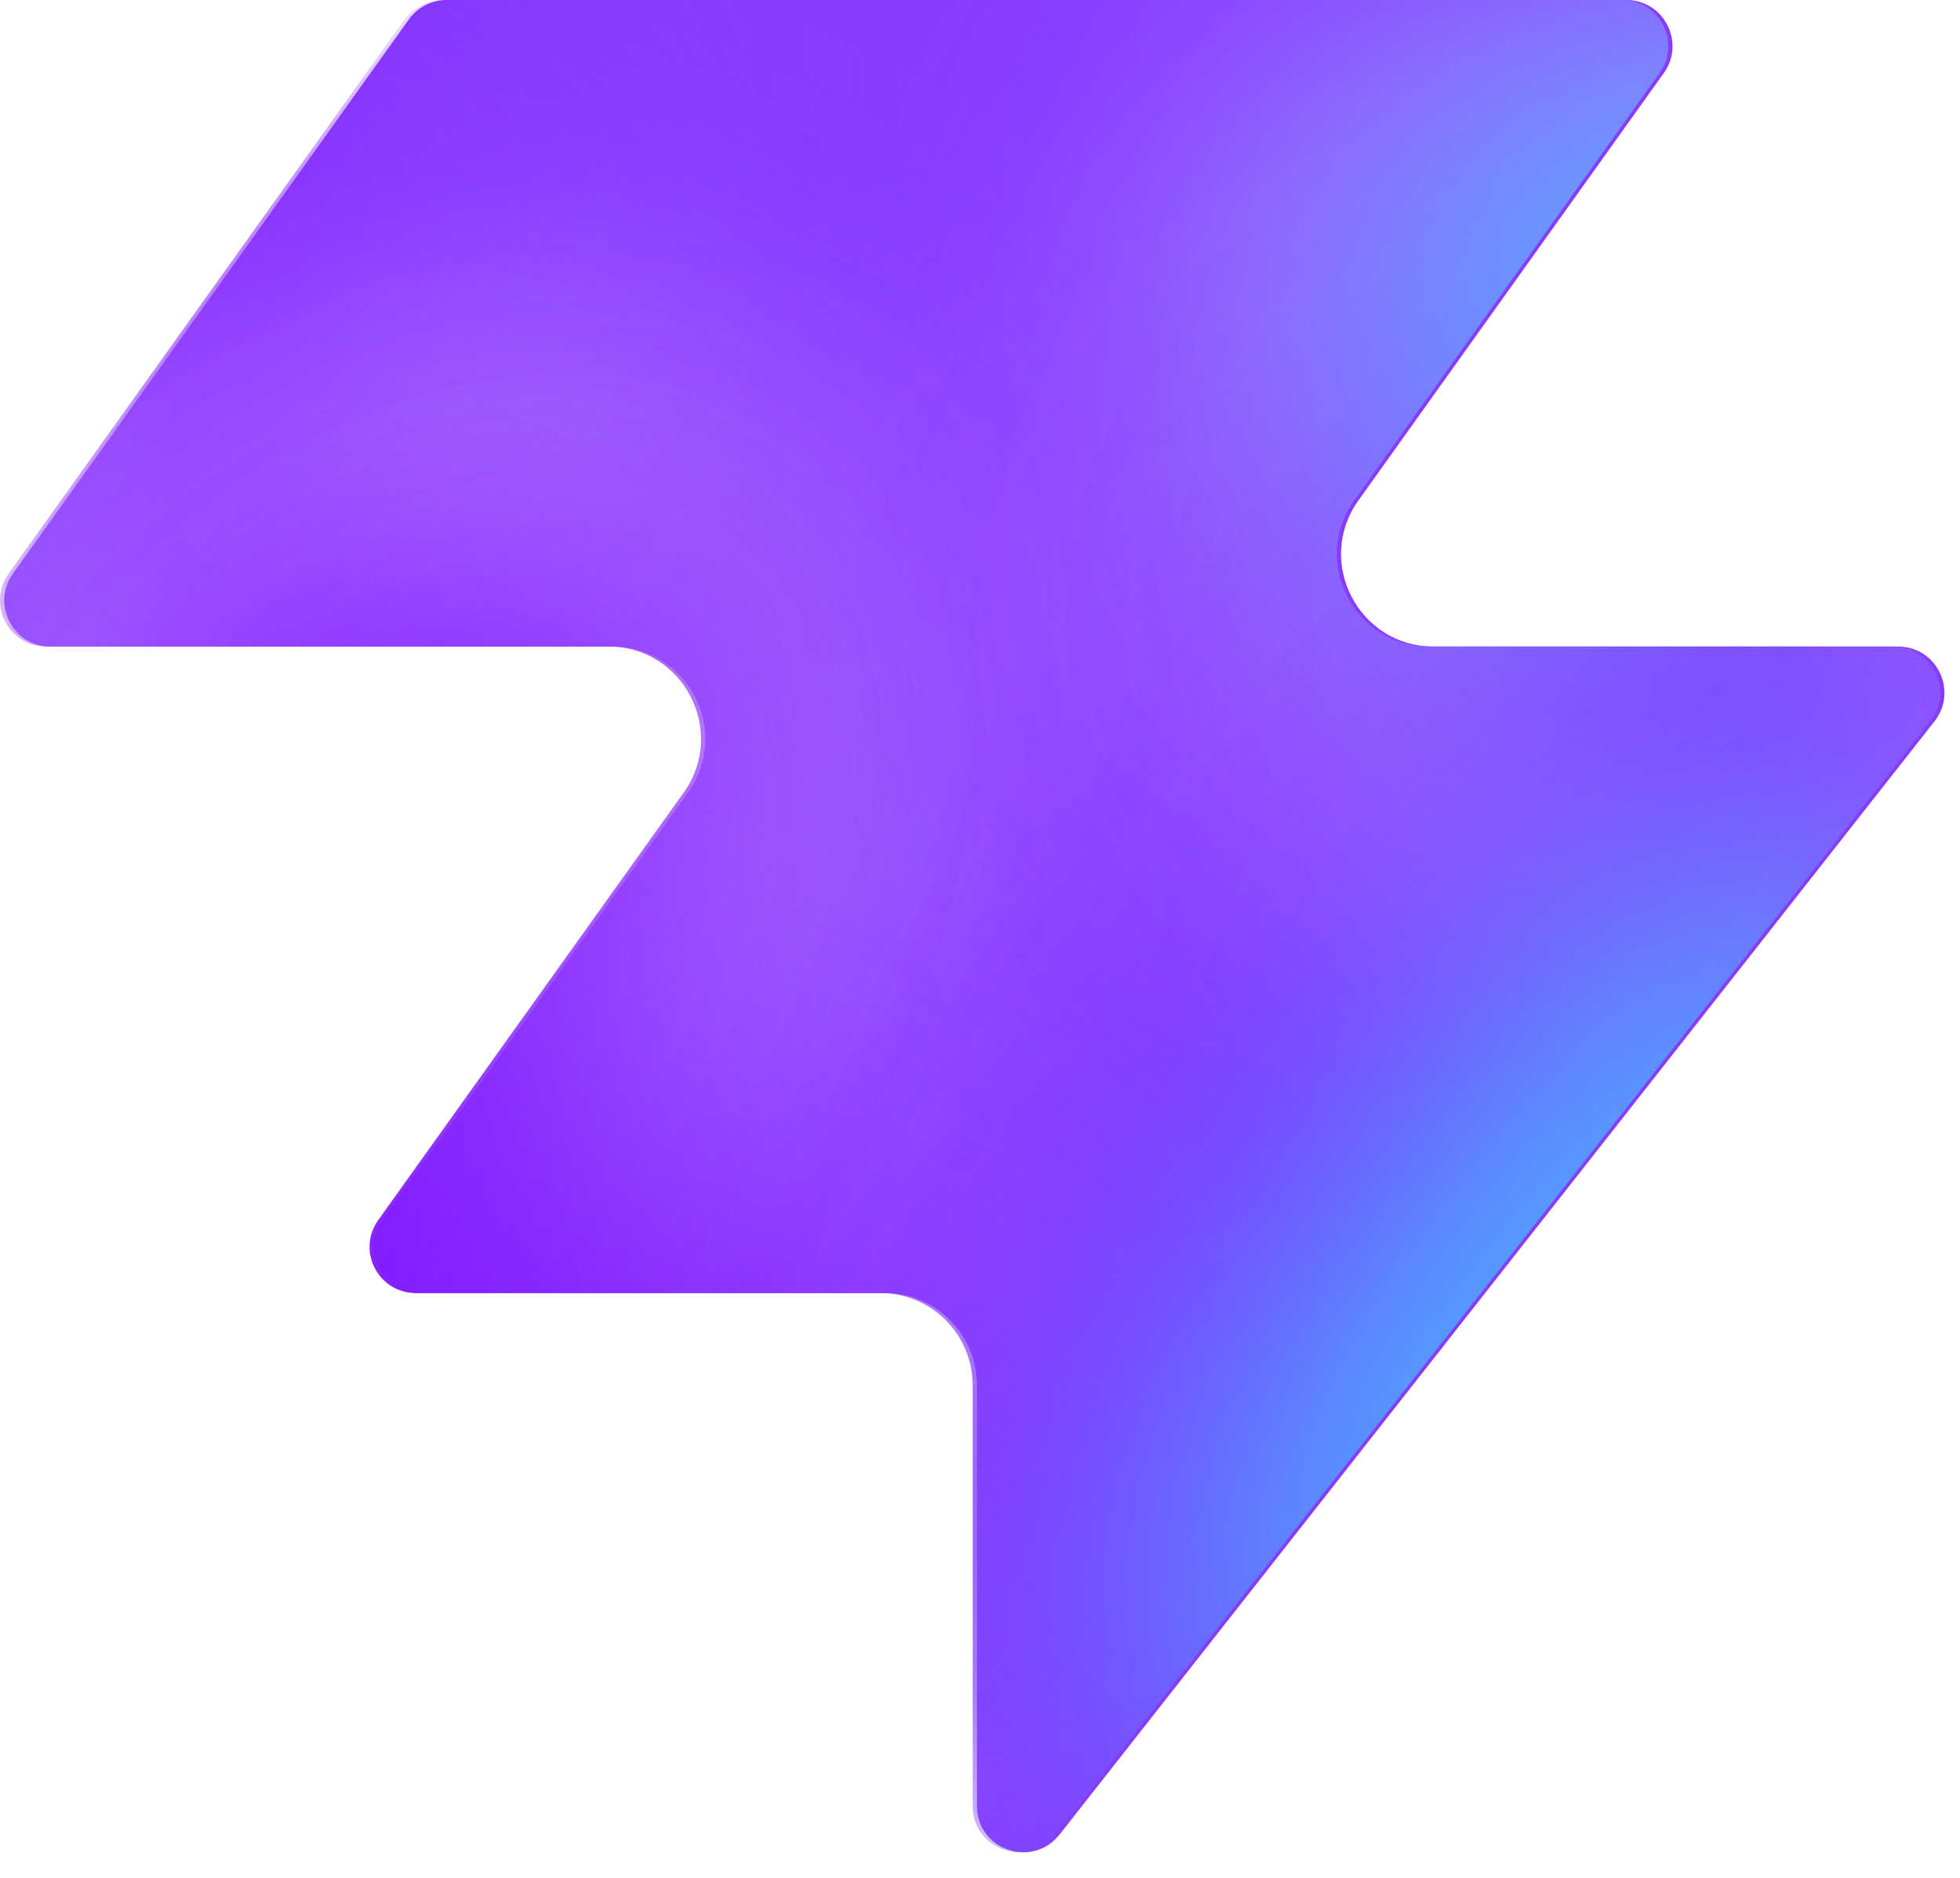
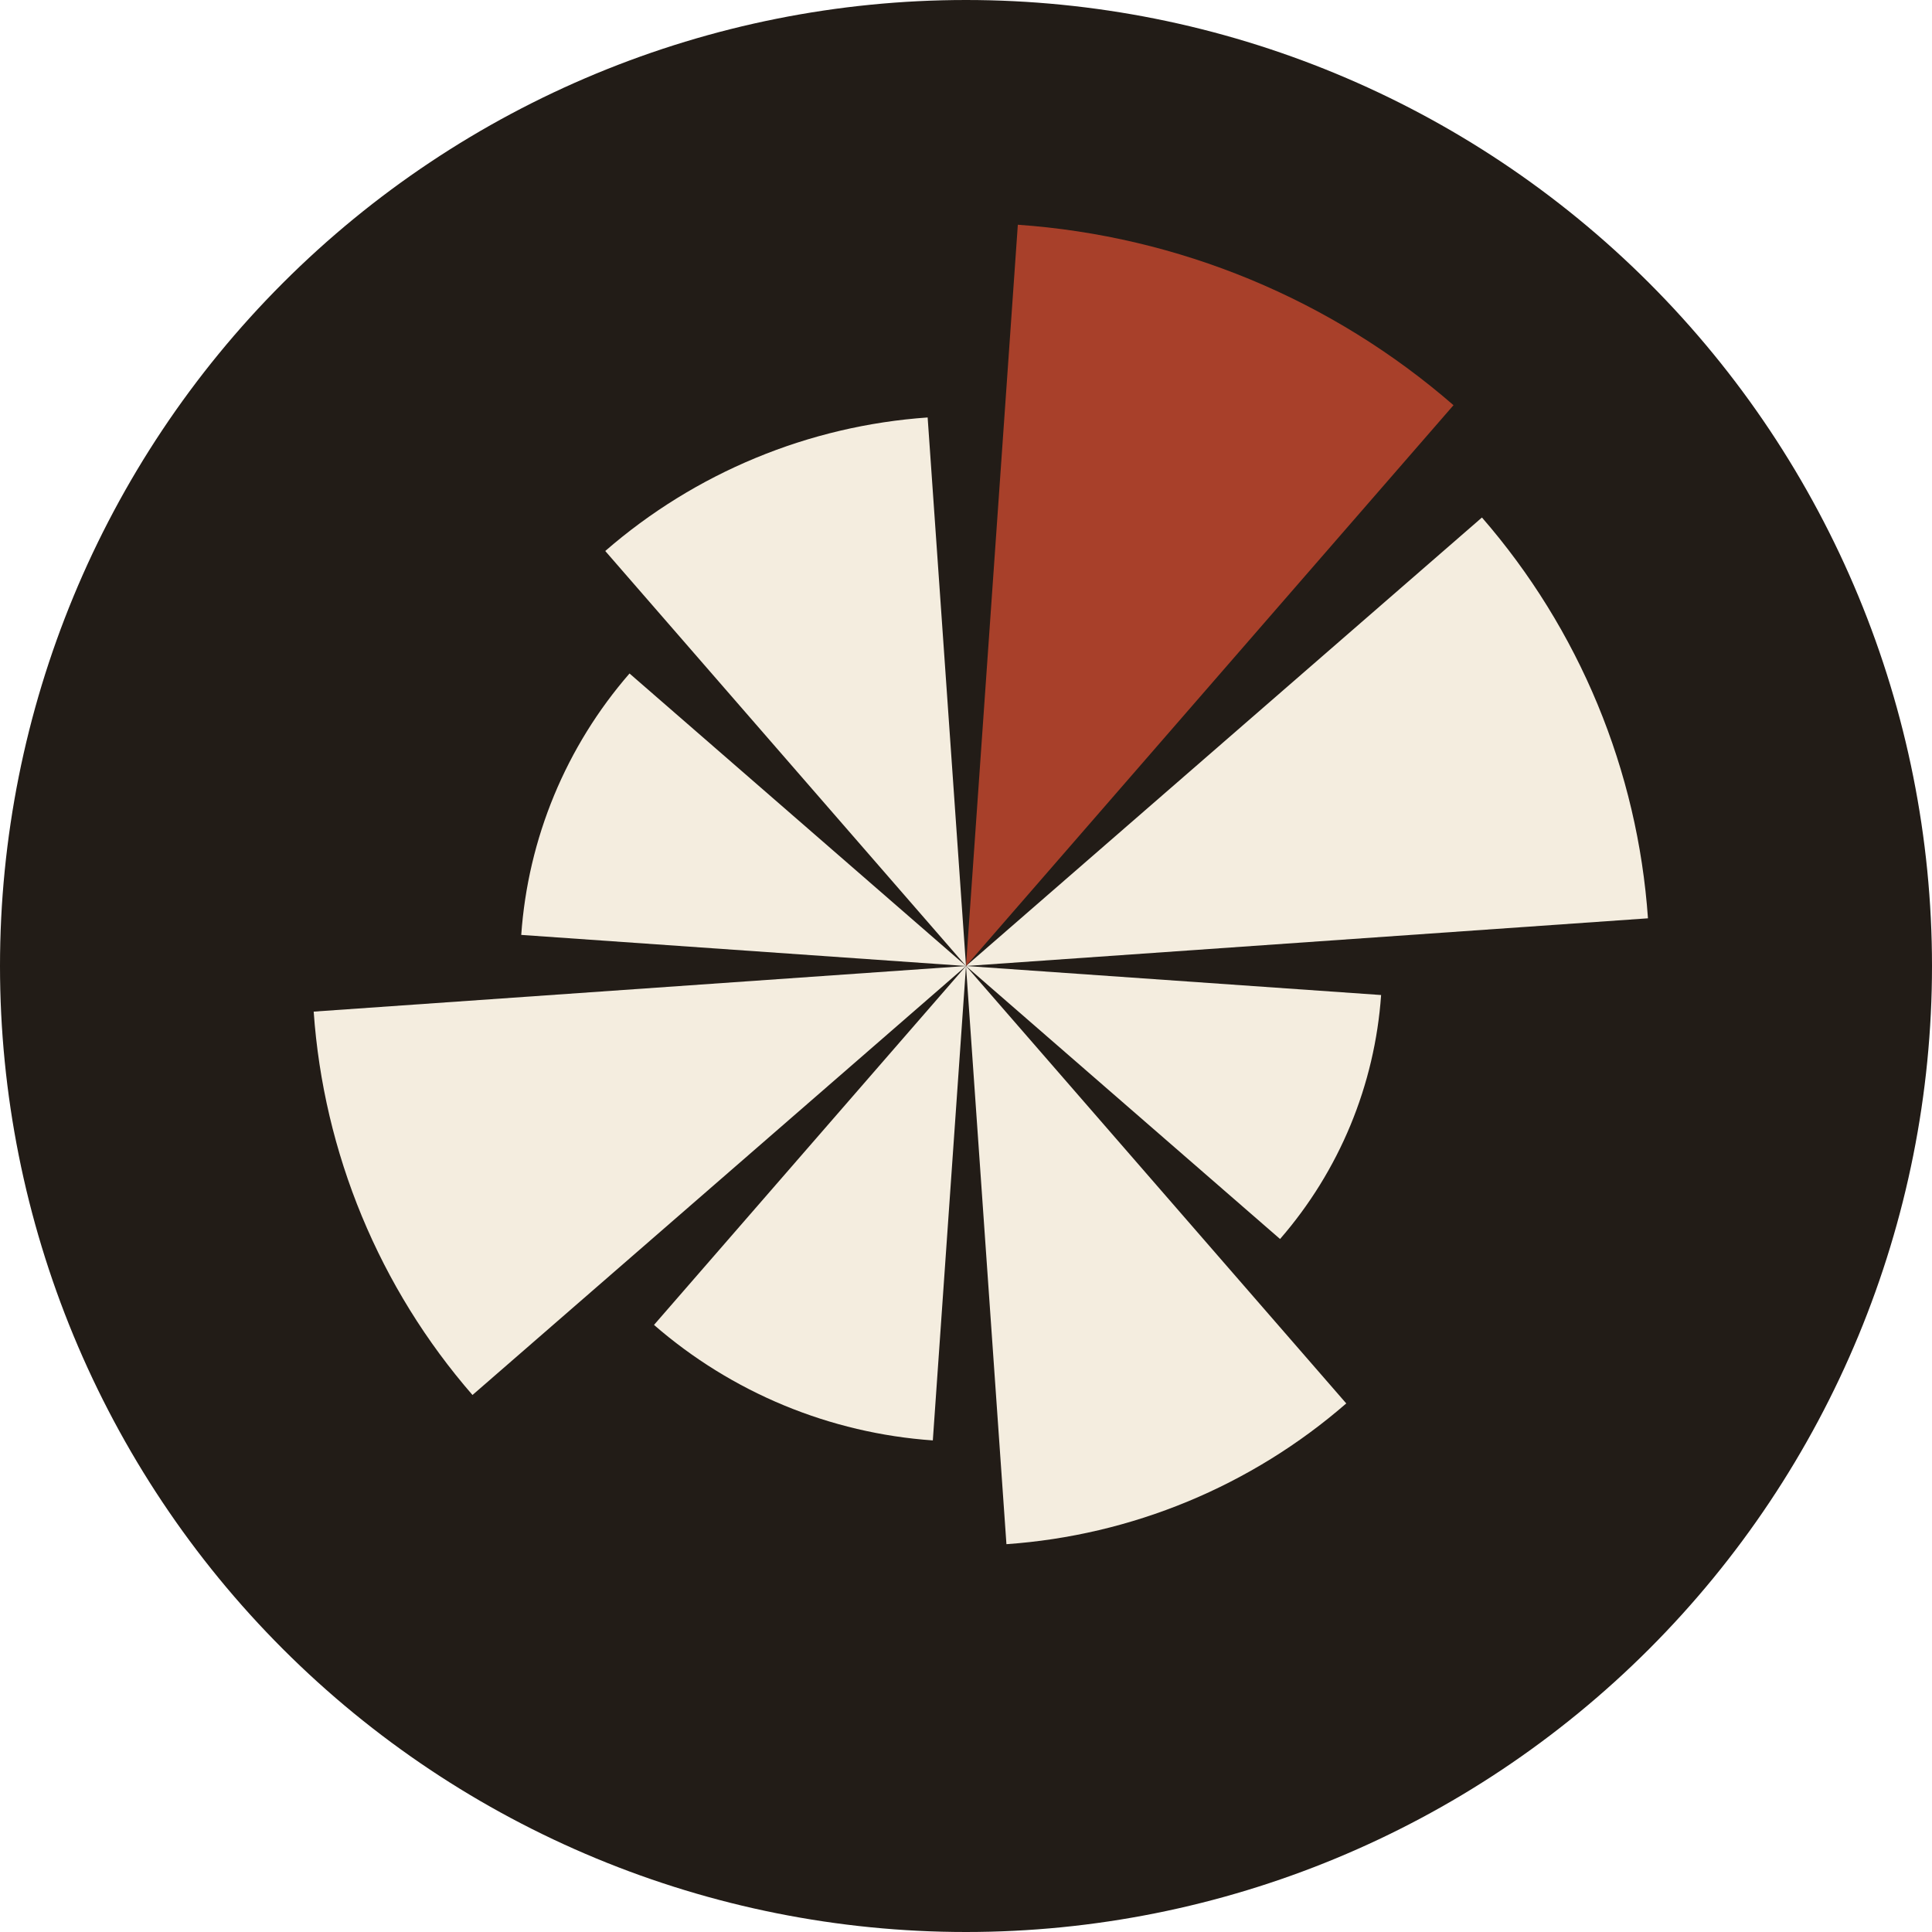
- <svg xmlns="http://www.w3.org/2000/svg" width="48" height="46" fill="none" viewBox="0 0 48 46">
-   <path fill="#863bff" d="M25.946 44.938c-.664.845-2.021.375-2.021-.698V33.937a2.26 2.26 0 0 0-2.262-2.262H10.287c-.92 0-1.456-1.04-.92-1.788l7.48-10.471c1.07-1.497 0-3.578-1.842-3.578H1.237c-.92 0-1.456-1.04-.92-1.788L10.013.474c.214-.297.556-.474.92-.474h28.894c.92 0 1.456 1.04.92 1.788l-7.48 10.471c-1.07 1.498 0 3.579 1.842 3.579h11.377c.943 0 1.473 1.088.89 1.83L25.947 44.94z" style="fill:#863bff;fill:color(display-p3 .525 .23 1);fill-opacity:1" />
-   <mask id="a" width="48" height="46" x="0" y="0" maskUnits="userSpaceOnUse" style="mask-type:alpha">
-     <path fill="#000" d="M25.842 44.938c-.664.844-2.021.375-2.021-.698V33.937a2.26 2.26 0 0 0-2.262-2.262H10.183c-.92 0-1.456-1.04-.92-1.788l7.48-10.471c1.07-1.498 0-3.579-1.842-3.579H1.133c-.92 0-1.456-1.04-.92-1.787L9.91.473c.214-.297.556-.474.92-.474h28.894c.92 0 1.456 1.04.92 1.788l-7.48 10.471c-1.07 1.498 0 3.578 1.842 3.578h11.377c.943 0 1.473 1.088.89 1.832L25.843 44.94z" style="fill:#000;fill-opacity:1" />
-   </mask>
-   <g mask="url(#a)">
-     <g filter="url(#b)">
-       <ellipse cx="5.508" cy="14.704" fill="#ede6ff" rx="5.508" ry="14.704" style="fill:#ede6ff;fill:color(display-p3 .927 .903 1);fill-opacity:1" transform="matrix(.00324 1 1 -.00324 -4.47 31.516)" />
+ <svg xmlns="http://www.w3.org/2000/svg" width="166.32pt" height="166.32pt" viewBox="0 0 166.32 166.32" version="1.1">
+   <defs>
+     <style type="text/css">*{stroke-linejoin: round; stroke-linecap: butt}</style>
+   </defs>
+   <g id="figure_1">
+     <g id="patch_1">
+       <path d="M 0 166.32  L 166.32 166.32  L 166.32 0  L 0 0  L 0 166.32  z " style="fill: none" />
    </g>
-     <g filter="url(#c)">
-       <ellipse cx="10.399" cy="29.851" fill="#ede6ff" rx="10.399" ry="29.851" style="fill:#ede6ff;fill:color(display-p3 .927 .903 1);fill-opacity:1" transform="matrix(.00324 1 1 -.00324 -39.328 7.883)" />
-     </g>
-     <g filter="url(#d)">
-       <ellipse cx="5.508" cy="30.487" fill="#7e14ff" rx="5.508" ry="30.487" style="fill:#7e14ff;fill:color(display-p3 .492 .077 1);fill-opacity:1" transform="rotate(89.814 -25.913 -14.639)scale(1 -1)" />
-     </g>
-     <g filter="url(#e)">
-       <ellipse cx="5.508" cy="30.599" fill="#7e14ff" rx="5.508" ry="30.599" style="fill:#7e14ff;fill:color(display-p3 .492 .077 1);fill-opacity:1" transform="rotate(89.814 -32.644 -3.334)scale(1 -1)" />
-     </g>
-     <g filter="url(#f)">
-       <ellipse cx="5.508" cy="30.599" fill="#7e14ff" rx="5.508" ry="30.599" style="fill:#7e14ff;fill:color(display-p3 .492 .077 1);fill-opacity:1" transform="matrix(.00324 1 1 -.00324 -34.34 30.47)" />
-     </g>
-     <g filter="url(#g)">
-       <ellipse cx="14.072" cy="22.078" fill="#ede6ff" rx="14.072" ry="22.078" style="fill:#ede6ff;fill:color(display-p3 .927 .903 1);fill-opacity:1" transform="rotate(93.35 24.506 48.493)scale(-1 1)" />
-     </g>
-     <g filter="url(#h)">
-       <ellipse cx="3.47" cy="21.501" fill="#7e14ff" rx="3.47" ry="21.501" style="fill:#7e14ff;fill:color(display-p3 .492 .077 1);fill-opacity:1" transform="rotate(89.009 28.708 47.59)scale(-1 1)" />
-     </g>
-     <g filter="url(#i)">
-       <ellipse cx="3.47" cy="21.501" fill="#7e14ff" rx="3.47" ry="21.501" style="fill:#7e14ff;fill:color(display-p3 .492 .077 1);fill-opacity:1" transform="rotate(89.009 28.708 47.59)scale(-1 1)" />
-     </g>
-     <g filter="url(#j)">
-       <ellipse cx=".387" cy="8.972" fill="#7e14ff" rx="4.407" ry="29.108" style="fill:#7e14ff;fill:color(display-p3 .492 .077 1);fill-opacity:1" transform="rotate(39.51 .387 8.972)" />
-     </g>
-     <g filter="url(#k)">
-       <ellipse cx="47.523" cy="-6.092" fill="#7e14ff" rx="4.407" ry="29.108" style="fill:#7e14ff;fill:color(display-p3 .492 .077 1);fill-opacity:1" transform="rotate(37.892 47.523 -6.092)" />
-     </g>
-     <g filter="url(#l)">
-       <ellipse cx="41.412" cy="6.333" fill="#47bfff" rx="5.971" ry="9.665" style="fill:#47bfff;fill:color(display-p3 .28 .748 1);fill-opacity:1" transform="rotate(37.892 41.412 6.333)" />
-     </g>
-     <g filter="url(#m)">
-       <ellipse cx="-1.879" cy="38.332" fill="#7e14ff" rx="4.407" ry="29.108" style="fill:#7e14ff;fill:color(display-p3 .492 .077 1);fill-opacity:1" transform="rotate(37.892 -1.88 38.332)" />
-     </g>
-     <g filter="url(#n)">
-       <ellipse cx="-1.879" cy="38.332" fill="#7e14ff" rx="4.407" ry="29.108" style="fill:#7e14ff;fill:color(display-p3 .492 .077 1);fill-opacity:1" transform="rotate(37.892 -1.88 38.332)" />
-     </g>
-     <g filter="url(#o)">
-       <ellipse cx="35.651" cy="29.907" fill="#7e14ff" rx="4.407" ry="29.108" style="fill:#7e14ff;fill:color(display-p3 .492 .077 1);fill-opacity:1" transform="rotate(37.892 35.651 29.907)" />
-     </g>
-     <g filter="url(#p)">
-       <ellipse cx="38.418" cy="32.4" fill="#47bfff" rx="5.971" ry="15.297" style="fill:#47bfff;fill:color(display-p3 .28 .748 1);fill-opacity:1" transform="rotate(37.892 38.418 32.4)" />
+     <g id="axes_1">
+       <g id="patch_2">
+         <path d="M 83.16 166.32  C 105.214 166.32 126.368 157.558 141.963 141.963  C 157.558 126.368 166.32 105.214 166.32 83.16  C 166.32 61.106 157.558 39.952 141.963 24.357  C 126.368 8.762 105.214 -0 83.16 -0  C 61.106 -0 39.952 8.762 24.357 24.357  C 8.762 39.952 0 61.106 0 83.16  C 0 105.214 8.762 126.368 24.357 141.963  C 39.952 157.558 61.106 166.32 83.16 166.32  z " clip-path="url(#p170ee45de9)" style="fill: #221c17" />
+       </g>
+       <g id="patch_3">
+         <path d="M 79.858 35.938  C 74.764 36.294 69.762 37.472 65.045 39.426  C 60.328 41.38 55.957 44.084 52.104 47.434  L 83.16 83.16  z " clip-path="url(#p170ee45de9)" style="fill: #f4eddf" />
+       </g>
+       <g id="patch_4">
+         <path d="M 54.193 57.979  C 51.477 61.104 49.284 64.647 47.7 68.472  C 46.116 72.297 45.161 76.353 44.872 80.483  L 83.16 83.16  z " clip-path="url(#p170ee45de9)" style="fill: #f4eddf" />
+       </g>
+       <g id="patch_5">
+         <path d="M 27.004 87.087  C 27.428 93.144 28.829 99.093 31.152 104.702  C 33.476 110.312 36.692 115.509 40.675 120.091  L 83.16 83.16  z " clip-path="url(#p170ee45de9)" style="fill: #f4eddf" />
+       </g>
+       <g id="patch_6">
+         <path d="M 56.301 114.058  C 59.633 116.955 63.413 119.294 67.493 120.984  C 71.573 122.674 75.899 123.693 80.304 124.001  L 83.16 83.16  z " clip-path="url(#p170ee45de9)" style="fill: #f4eddf" />
+       </g>
+       <g id="patch_7">
+         <path d="M 86.641 132.934  C 92.009 132.559 97.282 131.317 102.254 129.258  C 107.227 127.198 111.833 124.348 115.895 120.817  L 83.16 83.16  z " clip-path="url(#p170ee45de9)" style="fill: #f4eddf" />
+       </g>
+       <g id="patch_8">
+         <path d="M 110.196 106.662  C 112.731 103.746 114.777 100.439 116.256 96.869  C 117.735 93.299 118.626 89.513 118.896 85.659  L 83.16 83.16  z " clip-path="url(#p170ee45de9)" style="fill: #f4eddf" />
+       </g>
+       <g id="patch_9">
+         <path d="M 141.868 79.055  C 141.426 72.722 139.961 66.503 137.532 60.638  C 135.103 54.774 131.741 49.341 127.576 44.55  L 83.16 83.16  z " clip-path="url(#p170ee45de9)" style="fill: #f4eddf" />
+       </g>
+       <g id="patch_10">
+         <path d="M 125.128 34.882  C 119.92 30.355 114.015 26.701 107.64 24.06  C 101.265 21.42 94.505 19.828 87.622 19.347  L 83.16 83.16  z " clip-path="url(#p170ee45de9)" style="fill: #a8402a" />
+       </g>
    </g>
  </g>
  <defs>
-     <filter id="b" width="60.045" height="41.654" x="-19.77" y="16.149" color-interpolation-filters="sRGB" filterUnits="userSpaceOnUse">
-       <feFlood flood-opacity="0" result="BackgroundImageFix" />
-       <feBlend in="SourceGraphic" in2="BackgroundImageFix" result="shape" />
-       <feGaussianBlur result="effect1_foregroundBlur_2002_17158" stdDeviation="7.659" />
-     </filter>
-     <filter id="c" width="90.34" height="51.437" x="-54.613" y="-7.533" color-interpolation-filters="sRGB" filterUnits="userSpaceOnUse">
-       <feFlood flood-opacity="0" result="BackgroundImageFix" />
-       <feBlend in="SourceGraphic" in2="BackgroundImageFix" result="shape" />
-       <feGaussianBlur result="effect1_foregroundBlur_2002_17158" stdDeviation="7.659" />
-     </filter>
-     <filter id="d" width="79.355" height="29.4" x="-49.64" y="2.03" color-interpolation-filters="sRGB" filterUnits="userSpaceOnUse">
-       <feFlood flood-opacity="0" result="BackgroundImageFix" />
-       <feBlend in="SourceGraphic" in2="BackgroundImageFix" result="shape" />
-       <feGaussianBlur result="effect1_foregroundBlur_2002_17158" stdDeviation="4.596" />
-     </filter>
-     <filter id="e" width="79.579" height="29.4" x="-45.045" y="20.029" color-interpolation-filters="sRGB" filterUnits="userSpaceOnUse">
-       <feFlood flood-opacity="0" result="BackgroundImageFix" />
-       <feBlend in="SourceGraphic" in2="BackgroundImageFix" result="shape" />
-       <feGaussianBlur result="effect1_foregroundBlur_2002_17158" stdDeviation="4.596" />
-     </filter>
-     <filter id="f" width="79.579" height="29.4" x="-43.513" y="21.178" color-interpolation-filters="sRGB" filterUnits="userSpaceOnUse">
-       <feFlood flood-opacity="0" result="BackgroundImageFix" />
-       <feBlend in="SourceGraphic" in2="BackgroundImageFix" result="shape" />
-       <feGaussianBlur result="effect1_foregroundBlur_2002_17158" stdDeviation="4.596" />
-     </filter>
-     <filter id="g" width="74.749" height="58.852" x="15.756" y="-17.901" color-interpolation-filters="sRGB" filterUnits="userSpaceOnUse">
-       <feFlood flood-opacity="0" result="BackgroundImageFix" />
-       <feBlend in="SourceGraphic" in2="BackgroundImageFix" result="shape" />
-       <feGaussianBlur result="effect1_foregroundBlur_2002_17158" stdDeviation="7.659" />
-     </filter>
-     <filter id="h" width="61.377" height="25.362" x="23.548" y="2.284" color-interpolation-filters="sRGB" filterUnits="userSpaceOnUse">
-       <feFlood flood-opacity="0" result="BackgroundImageFix" />
-       <feBlend in="SourceGraphic" in2="BackgroundImageFix" result="shape" />
-       <feGaussianBlur result="effect1_foregroundBlur_2002_17158" stdDeviation="4.596" />
-     </filter>
-     <filter id="i" width="61.377" height="25.362" x="23.548" y="2.284" color-interpolation-filters="sRGB" filterUnits="userSpaceOnUse">
-       <feFlood flood-opacity="0" result="BackgroundImageFix" />
-       <feBlend in="SourceGraphic" in2="BackgroundImageFix" result="shape" />
-       <feGaussianBlur result="effect1_foregroundBlur_2002_17158" stdDeviation="4.596" />
-     </filter>
-     <filter id="j" width="56.045" height="63.649" x="-27.636" y="-22.853" color-interpolation-filters="sRGB" filterUnits="userSpaceOnUse">
-       <feFlood flood-opacity="0" result="BackgroundImageFix" />
-       <feBlend in="SourceGraphic" in2="BackgroundImageFix" result="shape" />
-       <feGaussianBlur result="effect1_foregroundBlur_2002_17158" stdDeviation="4.596" />
-     </filter>
-     <filter id="k" width="54.814" height="64.646" x="20.116" y="-38.415" color-interpolation-filters="sRGB" filterUnits="userSpaceOnUse">
-       <feFlood flood-opacity="0" result="BackgroundImageFix" />
-       <feBlend in="SourceGraphic" in2="BackgroundImageFix" result="shape" />
-       <feGaussianBlur result="effect1_foregroundBlur_2002_17158" stdDeviation="4.596" />
-     </filter>
-     <filter id="l" width="33.541" height="35.313" x="24.641" y="-11.323" color-interpolation-filters="sRGB" filterUnits="userSpaceOnUse">
-       <feFlood flood-opacity="0" result="BackgroundImageFix" />
-       <feBlend in="SourceGraphic" in2="BackgroundImageFix" result="shape" />
-       <feGaussianBlur result="effect1_foregroundBlur_2002_17158" stdDeviation="4.596" />
-     </filter>
-     <filter id="m" width="54.814" height="64.646" x="-29.286" y="6.009" color-interpolation-filters="sRGB" filterUnits="userSpaceOnUse">
-       <feFlood flood-opacity="0" result="BackgroundImageFix" />
-       <feBlend in="SourceGraphic" in2="BackgroundImageFix" result="shape" />
-       <feGaussianBlur result="effect1_foregroundBlur_2002_17158" stdDeviation="4.596" />
-     </filter>
-     <filter id="n" width="54.814" height="64.646" x="-29.286" y="6.009" color-interpolation-filters="sRGB" filterUnits="userSpaceOnUse">
-       <feFlood flood-opacity="0" result="BackgroundImageFix" />
-       <feBlend in="SourceGraphic" in2="BackgroundImageFix" result="shape" />
-       <feGaussianBlur result="effect1_foregroundBlur_2002_17158" stdDeviation="4.596" />
-     </filter>
-     <filter id="o" width="54.814" height="64.646" x="8.244" y="-2.416" color-interpolation-filters="sRGB" filterUnits="userSpaceOnUse">
-       <feFlood flood-opacity="0" result="BackgroundImageFix" />
-       <feBlend in="SourceGraphic" in2="BackgroundImageFix" result="shape" />
-       <feGaussianBlur result="effect1_foregroundBlur_2002_17158" stdDeviation="4.596" />
-     </filter>
-     <filter id="p" width="39.409" height="43.623" x="18.713" y="10.588" color-interpolation-filters="sRGB" filterUnits="userSpaceOnUse">
-       <feFlood flood-opacity="0" result="BackgroundImageFix" />
-       <feBlend in="SourceGraphic" in2="BackgroundImageFix" result="shape" />
-       <feGaussianBlur result="effect1_foregroundBlur_2002_17158" stdDeviation="4.596" />
-     </filter>
+     <clipPath id="p170ee45de9">
+       <rect x="0" y="-0" width="166.32" height="166.32" />
+     </clipPath>
  </defs>
</svg>
